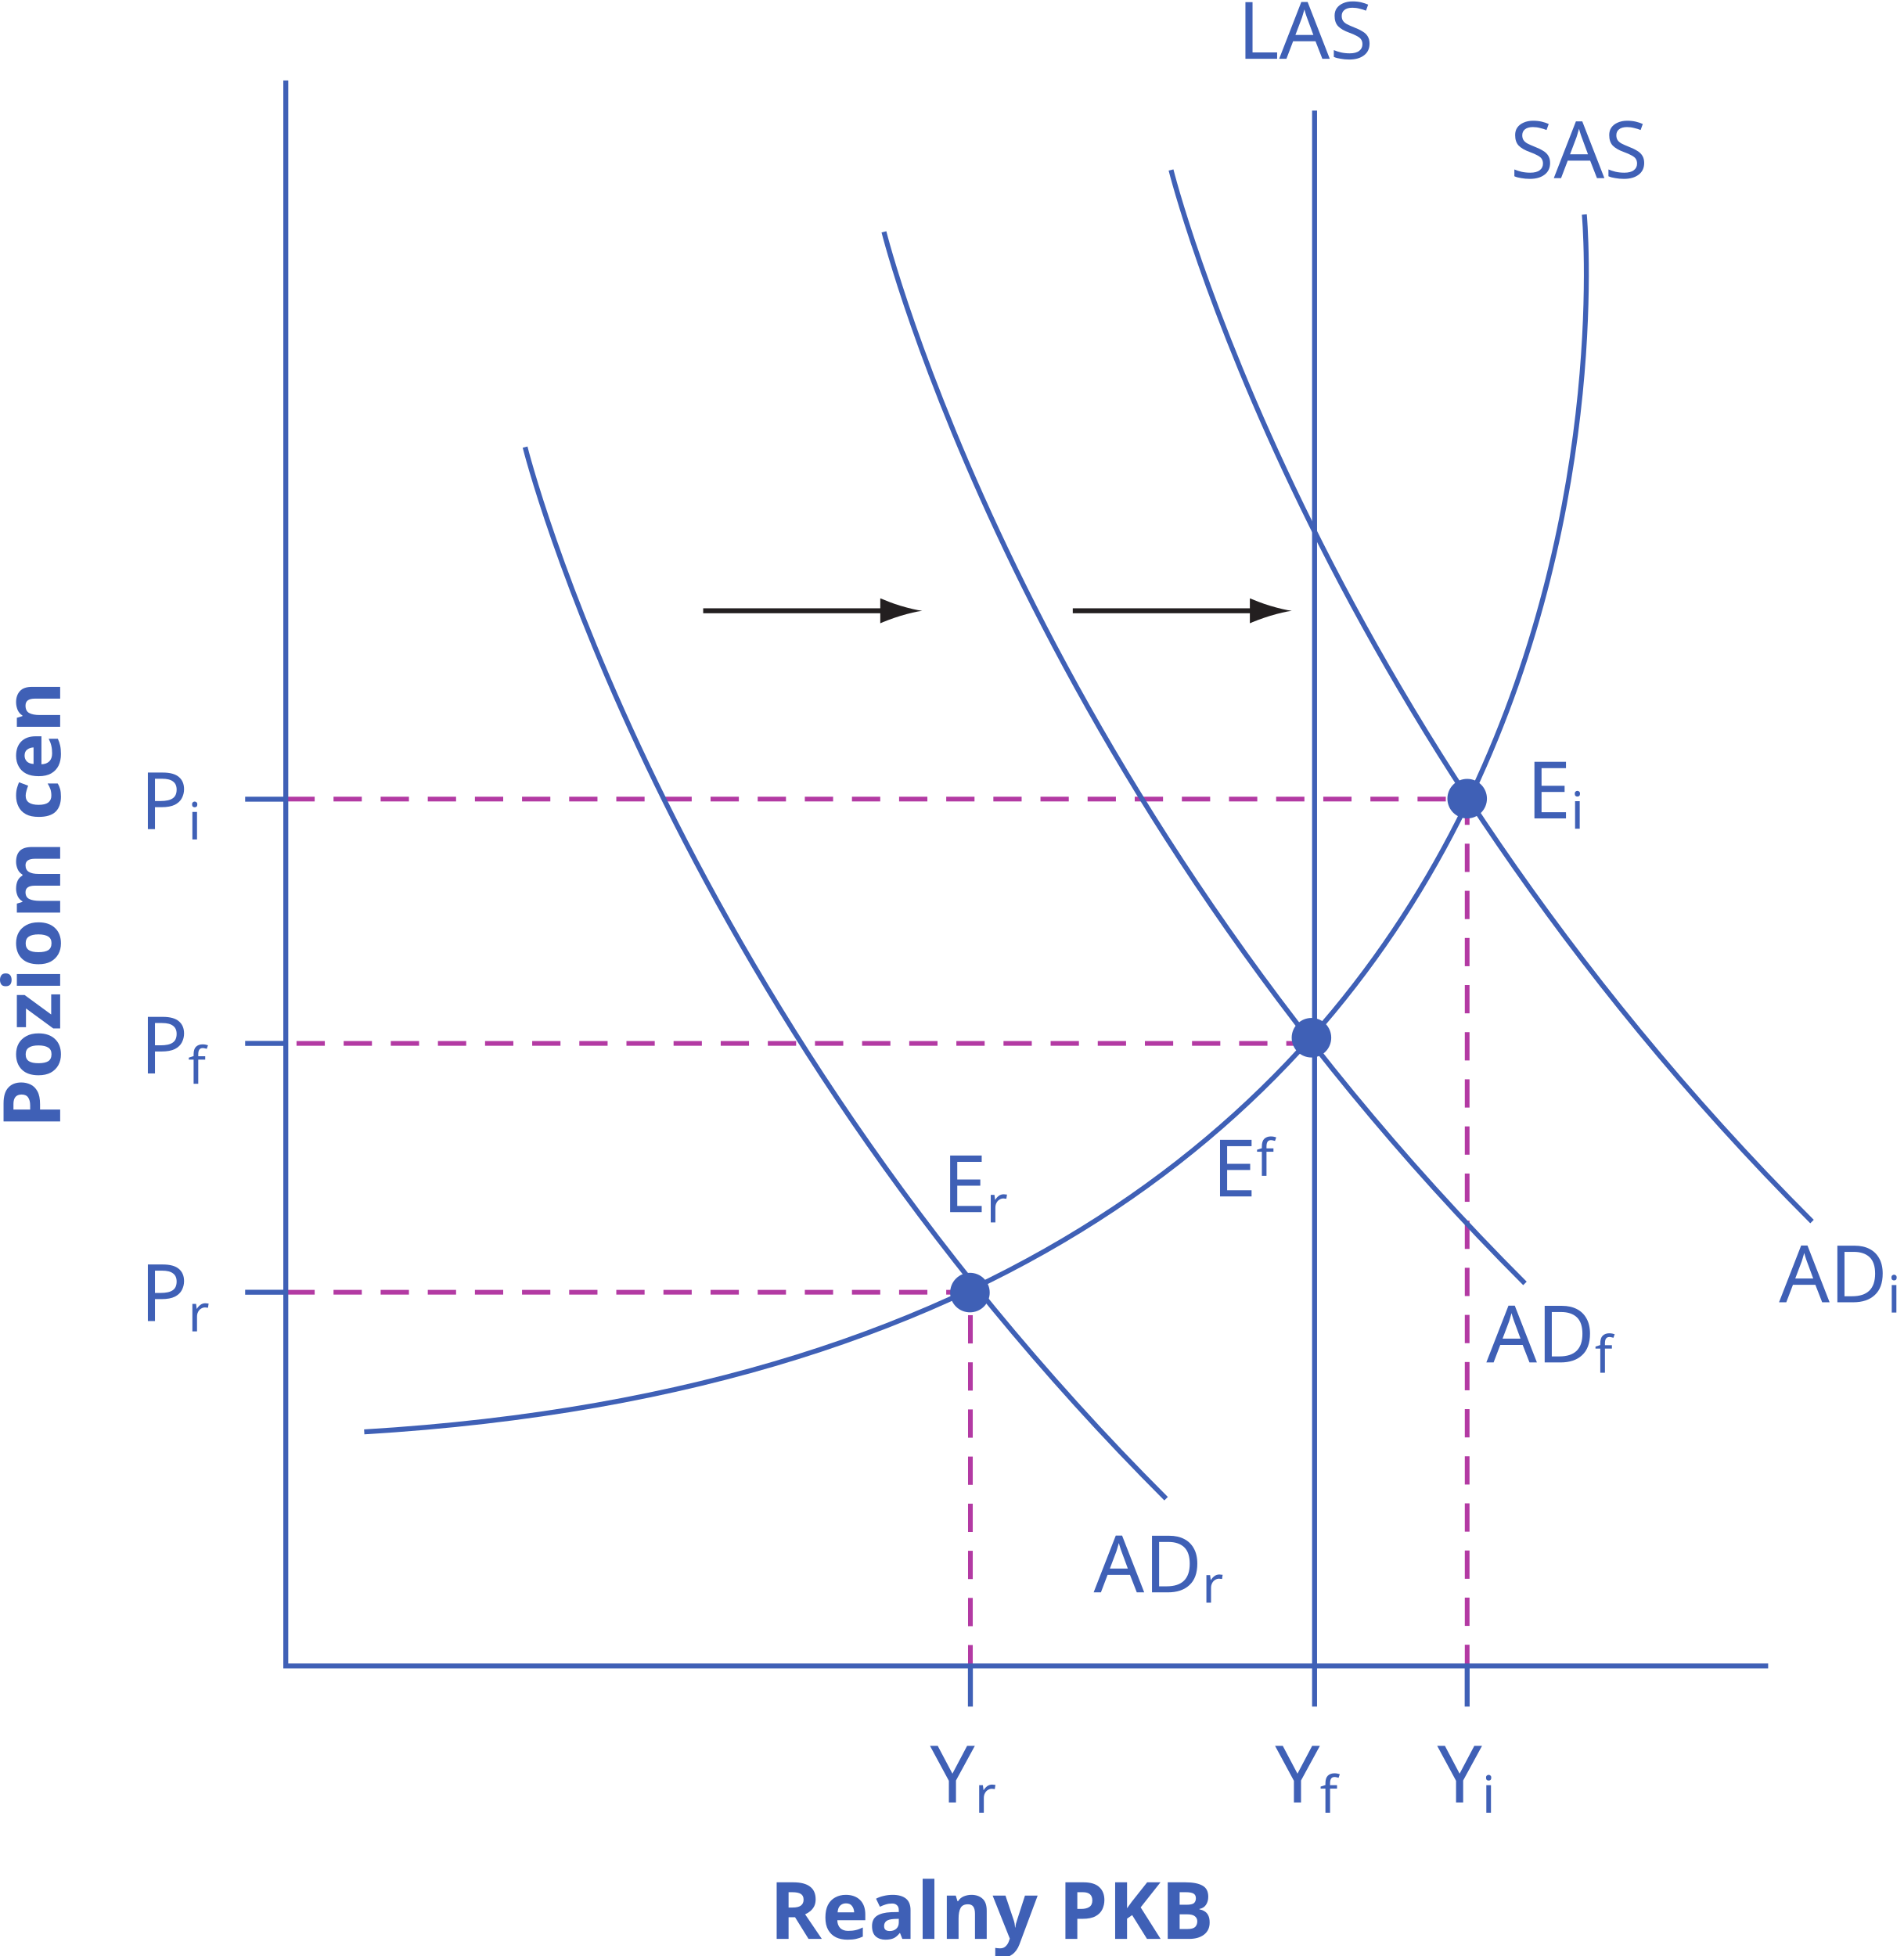
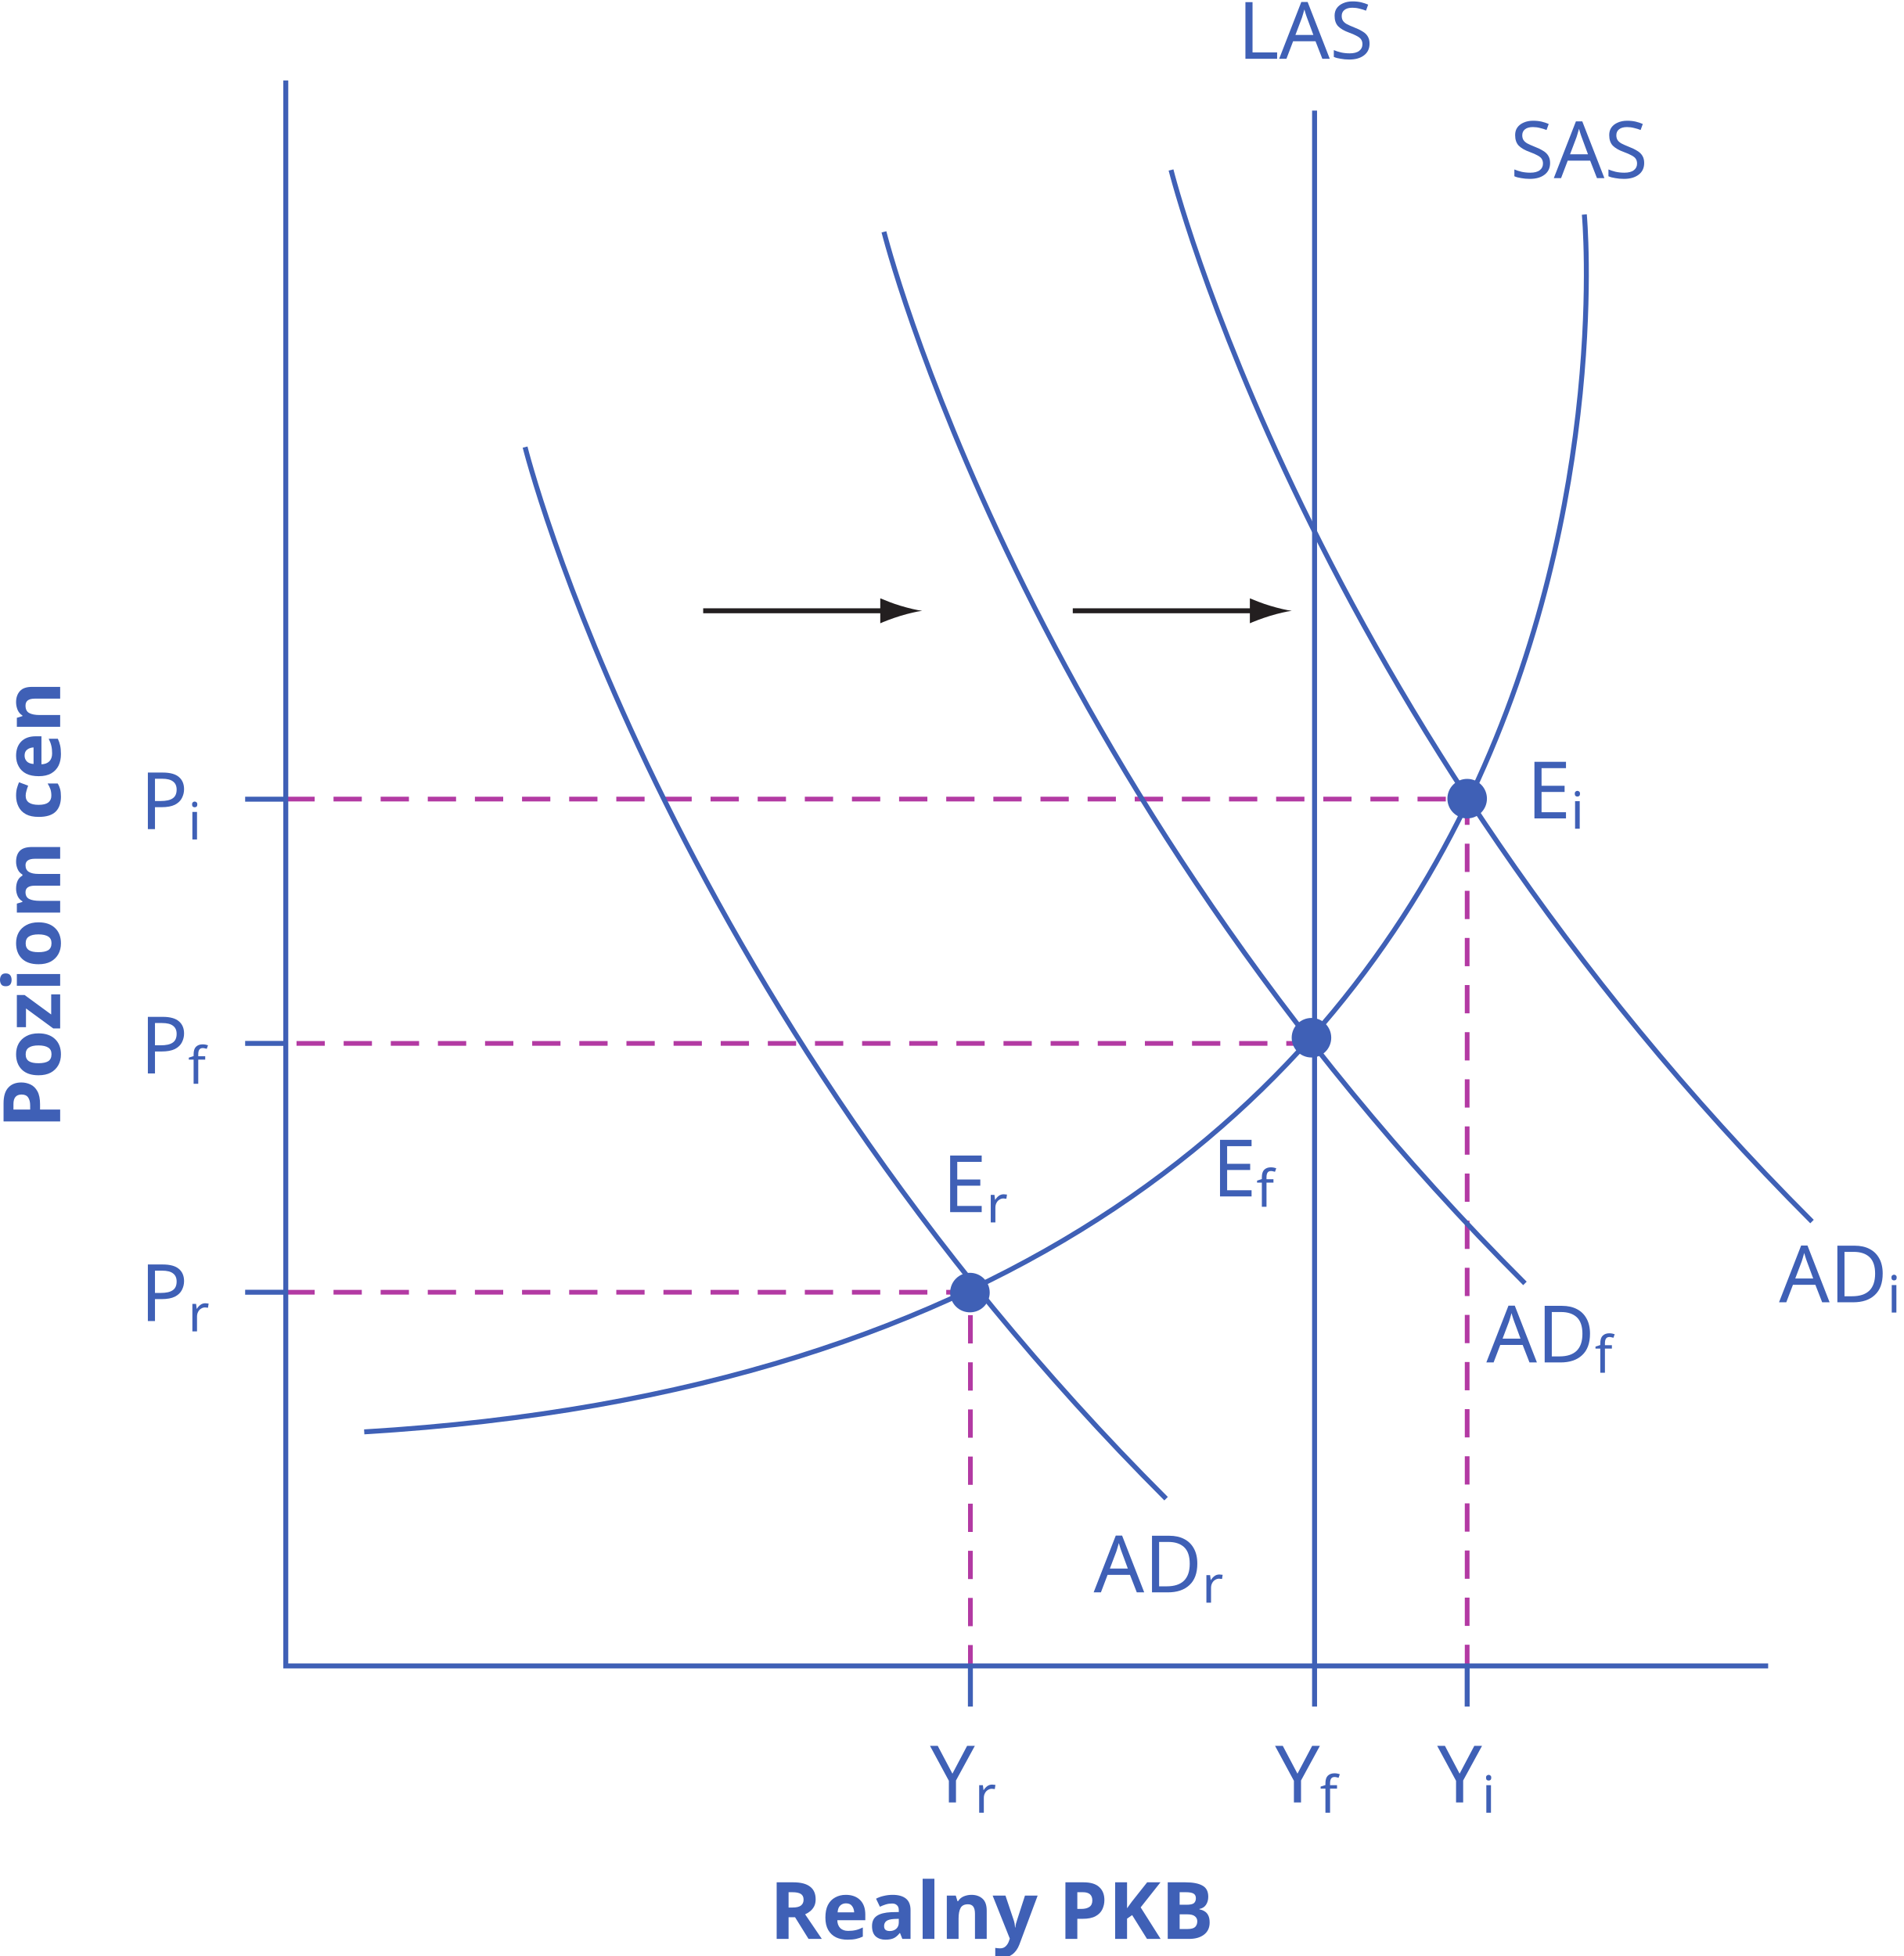
<svg xmlns="http://www.w3.org/2000/svg" version="1.1" id="svg19524" width="256.399" height="263.509" viewBox="0 0 256.399 263.509">
  <defs id="defs19528" />
  <g id="g19532" transform="matrix(1.333333,0,0,-1.333333,-1.412332,266.0669)">
-     <g id="g4054">
+     <g id="g1">
      <path d="m 29.989,68.984 h 69.096 v -37.908" style="fill:none;stroke:#b33aa3;stroke-width:0.476;stroke-linecap:butt;stroke-linejoin:miter;stroke-miterlimit:4;stroke-dasharray:2.857, 1.904;stroke-dashoffset:0;stroke-opacity:1" id="path19536" />
      <path d="M 29.989,118.813 H 149.267 v -87.588" style="fill:none;stroke:#b33aa3;stroke-width:0.476;stroke-linecap:butt;stroke-linejoin:miter;stroke-miterlimit:4;stroke-dasharray:2.857, 1.904;stroke-dashoffset:0;stroke-opacity:1" id="path19538" />
      <path d="M 133.852,94.126 H 29.852" style="fill:none;stroke:#b33aa3;stroke-width:0.476;stroke-linecap:butt;stroke-linejoin:miter;stroke-miterlimit:4;stroke-dasharray:2.857, 1.904;stroke-dashoffset:0;stroke-opacity:1" id="path19540" />
      <path d="m 149.267,31.085 v -3.965" style="fill:none;stroke:#3f60b6;stroke-width:0.5;stroke-linecap:butt;stroke-linejoin:miter;stroke-miterlimit:4;stroke-dasharray:none;stroke-opacity:1" id="path19574" />
      <path d="m 133.852,31.085 v -3.965" style="fill:none;stroke:#3f60b6;stroke-width:0.5;stroke-linecap:butt;stroke-linejoin:miter;stroke-miterlimit:4;stroke-dasharray:none;stroke-opacity:1" id="path19582" />
      <path d="m 99.085,31.085 v -3.965" style="fill:none;stroke:#3f60b6;stroke-width:0.5;stroke-linecap:butt;stroke-linejoin:miter;stroke-miterlimit:4;stroke-dasharray:none;stroke-opacity:1" id="path19584" />
      <path d="m 25.823,94.126 h 4.08" style="fill:none;stroke:#3f60b6;stroke-width:0.5;stroke-linecap:butt;stroke-linejoin:miter;stroke-miterlimit:4;stroke-dasharray:none;stroke-opacity:1" id="path19586" />
      <path d="m 25.823,118.801 h 4.08" style="fill:none;stroke:#3f60b6;stroke-width:0.5;stroke-linecap:butt;stroke-linejoin:miter;stroke-miterlimit:4;stroke-dasharray:none;stroke-opacity:1" id="path19594" />
      <path d="m 25.823,68.984 h 4.08" style="fill:none;stroke:#3f60b6;stroke-width:0.5;stroke-linecap:butt;stroke-linejoin:miter;stroke-miterlimit:4;stroke-dasharray:none;stroke-opacity:1" id="path19602" />
      <path d="m 133.852,31.126 v 157.25" style="fill:none;stroke:#3f60b6;stroke-width:0.5;stroke-linecap:butt;stroke-linejoin:miter;stroke-miterlimit:4;stroke-dasharray:none;stroke-opacity:1" id="path19604" />
      <path d="m 119.353,182.376 c 0,0 13.75,-55.25 64.75,-106.25" style="fill:none;stroke:#3f60b6;stroke-width:0.5;stroke-linecap:butt;stroke-linejoin:miter;stroke-miterlimit:4;stroke-dasharray:none;stroke-opacity:1" id="path19606" />
      <path d="m 90.352,176.126 c 0,0 13.75,-55.25 64.75,-106.25" style="fill:none;stroke:#3f60b6;stroke-width:0.5;stroke-linecap:butt;stroke-linejoin:miter;stroke-miterlimit:4;stroke-dasharray:none;stroke-opacity:1" id="path19608" />
      <path d="m 54.102,154.376 c 0,0 13.75,-55.25 64.75,-106.25" style="fill:none;stroke:#3f60b6;stroke-width:0.5;stroke-linecap:butt;stroke-linejoin:miter;stroke-miterlimit:4;stroke-dasharray:none;stroke-opacity:1" id="path19610" />
      <path d="m 150.681,120.27 c 0.778,-0.778 0.778,-2.051 0,-2.828 -0.777,-0.778 -2.05,-0.778 -2.828,0 -0.777,0.777 -0.777,2.05 0,2.828 0.778,0.777 2.051,0.777 2.828,0" style="fill:#3f60b6;fill-opacity:1;fill-rule:nonzero;stroke:none;stroke-width:0.1" id="path19612" />
      <path d="m 100.453,70.364 c 0.778,-0.777 0.778,-2.051 0,-2.828 -0.778,-0.778 -2.05,-0.778 -2.828,0 -0.778,0.777 -0.778,2.051 0,2.828 0.778,0.777 2.05,0.777 2.828,0" style="fill:#3f60b6;fill-opacity:1;fill-rule:nonzero;stroke:none;stroke-width:0.1" id="path19614" />
      <path d="M 179.672,31.225 H 29.928 v 160.197" style="fill:none;stroke:#3f60b6;stroke-width:0.5;stroke-linecap:butt;stroke-linejoin:miter;stroke-miterlimit:4;stroke-dasharray:none;stroke-opacity:1" id="path19616" />
      <path d="m 134.953,96.114 c 0.777,-0.777 0.777,-2.051 0,-2.828 -0.777,-0.778 -2.051,-0.778 -2.828,0 -0.778,0.777 -0.778,2.051 0,2.828 0.777,0.777 2.051,0.777 2.828,0" style="fill:#3f60b6;fill-opacity:1;fill-rule:nonzero;stroke:none;stroke-width:0.1" id="path19622" />
      <path d="m 161.102,177.876 c 0,0 10.75,-115 -123.25,-123" style="fill:none;stroke:#3f60b6;stroke-width:0.5;stroke-linecap:butt;stroke-linejoin:miter;stroke-miterlimit:4;stroke-dasharray:none;stroke-opacity:1" id="path19624" />
      <path d="m 72.092,137.838 h 18.734" style="fill:none;stroke:#231f20;stroke-width:0.5;stroke-linecap:butt;stroke-linejoin:miter;stroke-miterlimit:4;stroke-dasharray:none;stroke-opacity:1" id="path19626" />
      <path d="m 92.006,138.35 c -0.826,0.25 -1.363,0.48 -2.025,0.746 v -2.522 c 0.236,0.112 1.199,0.496 2.025,0.745 0.884,0.267 1.688,0.451 2.209,0.515 -0.521,0.066 -1.324,0.249 -2.209,0.516" style="fill:#231f20;fill-opacity:1;fill-rule:nonzero;stroke:none;stroke-width:0.1" id="path19628" />
      <path d="m 109.427,137.838 h 18.735" style="fill:none;stroke:#231f20;stroke-width:0.5;stroke-linecap:butt;stroke-linejoin:miter;stroke-miterlimit:4;stroke-dasharray:none;stroke-opacity:1" id="path19630" />
      <path d="m 129.342,138.35 c -0.827,0.25 -1.364,0.48 -2.026,0.746 v -2.522 c 0.237,0.112 1.199,0.496 2.026,0.745 0.884,0.267 1.687,0.451 2.209,0.515 -0.522,0.066 -1.325,0.249 -2.209,0.516" style="fill:#231f20;fill-opacity:1;fill-rule:nonzero;stroke:none;stroke-width:0.1" id="path19632" />
      <text xml:space="preserve" transform="scale(1,-1)" style="font-style:normal;font-variant:normal;font-weight:bold;font-stretch:normal;font-size:8px;font-family:sans-serif;-inkscape-font-specification:'sans-serif Bold';writing-mode:lr-tb;fill:#3f60b6;fill-opacity:1;fill-rule:nonzero;stroke:none" id="text8085-3-06-4-0-2-76-8" x="78.798" y="-3.645">
        <tspan id="tspan8083-2-2-30-6-6-73-9" x="78.798" y="-3.645" style="font-style:normal;font-variant:normal;font-weight:bold;font-stretch:normal;font-family:sans-serif;-inkscape-font-specification:'sans-serif Bold'">Realny PKB</tspan>
      </text>
      <text xml:space="preserve" transform="scale(1,-1)" style="font-variant:normal;font-weight:normal;font-size:8px;font-family:ArialMT;-inkscape-font-specification:ArialMT;writing-mode:lr-tb;fill:#3f60b6;fill-opacity:1;fill-rule:nonzero;stroke:none" id="text8085-3-06-4-0-2-76-8-0-0" x="153.628" y="-181.555">
        <tspan id="tspan8083-2-2-30-6-6-73-9-5-3" x="153.628" y="-181.555" style="font-style:normal;font-variant:normal;font-weight:normal;font-stretch:normal;font-family:sans-serif;-inkscape-font-specification:sans-serif">SAS</tspan>
      </text>
      <text xml:space="preserve" transform="scale(1,-1)" style="font-variant:normal;font-weight:normal;font-size:8px;font-family:ArialMT;-inkscape-font-specification:ArialMT;writing-mode:lr-tb;fill:#3f60b6;fill-opacity:1;fill-rule:nonzero;stroke:none" id="text8085-3-06-4-0-2-76-8-0-0-4" x="126.086" y="-193.613">
        <tspan id="tspan8083-2-2-30-6-6-73-9-5-3-9" x="126.086" y="-193.613" style="font-style:normal;font-variant:normal;font-weight:normal;font-stretch:normal;font-family:sans-serif;-inkscape-font-specification:sans-serif">LAS</tspan>
      </text>
      <text xml:space="preserve" transform="scale(1,-1)" style="font-variant:normal;font-weight:normal;font-size:8px;font-family:ArialMT;-inkscape-font-specification:ArialMT;writing-mode:lr-tb;fill:#3f60b6;fill-opacity:1;fill-rule:nonzero;stroke:none" id="text8085-3-06-4-0-2-76-8-0-0-2" x="15.215" y="-115.774">
        <tspan id="tspan8083-2-2-30-6-6-73-9-5-3-0" x="15.215" y="-115.774" style="font-style:normal;font-variant:normal;font-weight:normal;font-stretch:normal;font-family:sans-serif;-inkscape-font-specification:sans-serif">P<tspan style="font-size:65%;baseline-shift:sub" id="tspan3757">i</tspan>
        </tspan>
      </text>
      <text xml:space="preserve" transform="scale(1,-1)" style="font-variant:normal;font-weight:normal;font-size:8px;font-family:ArialMT;-inkscape-font-specification:ArialMT;writing-mode:lr-tb;fill:#3f60b6;fill-opacity:1;fill-rule:nonzero;stroke:none" id="text8085-3-06-4-0-2-76-8-0-0-9" x="15.215" y="-91.087">
        <tspan id="tspan8083-2-2-30-6-6-73-9-5-3-6" x="15.215" y="-91.087" style="font-style:normal;font-variant:normal;font-weight:normal;font-stretch:normal;font-family:sans-serif;-inkscape-font-specification:sans-serif">P<tspan style="font-size:65%;baseline-shift:sub" id="tspan3759">f</tspan>
        </tspan>
      </text>
      <text xml:space="preserve" transform="scale(1,-1)" style="font-variant:normal;font-weight:normal;font-size:8px;font-family:ArialMT;-inkscape-font-specification:ArialMT;writing-mode:lr-tb;fill:#3f60b6;fill-opacity:1;fill-rule:nonzero;stroke:none" id="text8085-3-06-4-0-2-76-8-0-0-1" x="15.215" y="-66.068">
        <tspan id="tspan8083-2-2-30-6-6-73-9-5-3-2" x="15.215" y="-66.068" style="font-style:normal;font-variant:normal;font-weight:normal;font-stretch:normal;font-family:sans-serif;-inkscape-font-specification:sans-serif">P<tspan style="font-size:65%;baseline-shift:sub" id="tspan3761">r</tspan>
        </tspan>
      </text>
      <text xml:space="preserve" transform="scale(1,-1)" style="font-variant:normal;font-weight:normal;font-size:8px;font-family:ArialMT;-inkscape-font-specification:ArialMT;writing-mode:lr-tb;fill:#3f60b6;fill-opacity:1;fill-rule:nonzero;stroke:none" id="text8085-3-06-4-0-2-76-8-0-0-3" x="95.005" y="-17.433">
        <tspan id="tspan8083-2-2-30-6-6-73-9-5-3-1" x="95.005" y="-17.433" style="font-style:normal;font-variant:normal;font-weight:normal;font-stretch:normal;font-family:sans-serif;-inkscape-font-specification:sans-serif">Y<tspan style="font-size:65%;baseline-shift:sub" id="tspan3763">r</tspan>
        </tspan>
      </text>
      <text xml:space="preserve" transform="scale(1,-1)" style="font-variant:normal;font-weight:normal;font-size:8px;font-family:ArialMT;-inkscape-font-specification:ArialMT;writing-mode:lr-tb;fill:#3f60b6;fill-opacity:1;fill-rule:nonzero;stroke:none" id="text8085-3-06-4-0-2-76-8-0-0-0" x="129.858" y="-17.433">
        <tspan id="tspan8083-2-2-30-6-6-73-9-5-3-5" x="129.858" y="-17.433" style="font-style:normal;font-variant:normal;font-weight:normal;font-stretch:normal;font-family:sans-serif;-inkscape-font-specification:sans-serif">Y<tspan style="font-size:65%;baseline-shift:sub" id="tspan3765">f</tspan>
        </tspan>
      </text>
      <text xml:space="preserve" transform="scale(1,-1)" style="font-variant:normal;font-weight:normal;font-size:8px;font-family:ArialMT;-inkscape-font-specification:ArialMT;writing-mode:lr-tb;fill:#3f60b6;fill-opacity:1;fill-rule:nonzero;stroke:none" id="text8085-3-06-4-0-2-76-8-0-0-7" x="146.238" y="-17.433">
        <tspan id="tspan8083-2-2-30-6-6-73-9-5-3-7" x="146.238" y="-17.433" style="font-style:normal;font-variant:normal;font-weight:normal;font-stretch:normal;font-family:sans-serif;-inkscape-font-specification:sans-serif">Y<tspan style="font-size:65%;baseline-shift:sub" id="tspan3767">i</tspan>
        </tspan>
      </text>
      <text xml:space="preserve" transform="scale(1,-1)" style="font-variant:normal;font-weight:normal;font-size:8px;font-family:ArialMT;-inkscape-font-specification:ArialMT;writing-mode:lr-tb;fill:#3f60b6;fill-opacity:1;fill-rule:nonzero;stroke:none" id="text8085-3-06-4-0-2-76-8-0-0-06" x="111.537" y="-38.66">
        <tspan id="tspan8083-2-2-30-6-6-73-9-5-3-4" x="111.537" y="-38.66" style="font-style:normal;font-variant:normal;font-weight:normal;font-stretch:normal;font-family:sans-serif;-inkscape-font-specification:sans-serif">AD<tspan style="font-size:65%;baseline-shift:sub" id="tspan3755">r</tspan>
        </tspan>
      </text>
      <text xml:space="preserve" transform="scale(1,-1)" style="font-variant:normal;font-weight:normal;font-size:8px;font-family:ArialMT;-inkscape-font-specification:ArialMT;writing-mode:lr-tb;fill:#3f60b6;fill-opacity:1;fill-rule:nonzero;stroke:none" id="text8085-3-06-4-0-2-76-8-0-0-48" x="151.202" y="-61.89">
        <tspan id="tspan8083-2-2-30-6-6-73-9-5-3-58" x="151.202" y="-61.89" style="font-style:normal;font-variant:normal;font-weight:normal;font-stretch:normal;font-family:sans-serif;-inkscape-font-specification:sans-serif">AD<tspan style="font-size:65%;baseline-shift:sub" id="tspan3749">f</tspan>
        </tspan>
      </text>
      <text xml:space="preserve" transform="scale(1,-1)" style="font-variant:normal;font-weight:normal;font-size:8px;font-family:ArialMT;-inkscape-font-specification:ArialMT;writing-mode:lr-tb;fill:#3f60b6;fill-opacity:1;fill-rule:nonzero;stroke:none" id="text8085-3-06-4-0-2-76-8-0-0-066" x="180.768" y="-67.968">
        <tspan id="tspan8083-2-2-30-6-6-73-9-5-3-46" x="180.768" y="-67.968" style="font-style:normal;font-variant:normal;font-weight:normal;font-stretch:normal;font-family:sans-serif;-inkscape-font-specification:sans-serif">AD<tspan style="font-size:65%;baseline-shift:sub" id="tspan3747">i</tspan>
        </tspan>
      </text>
      <text xml:space="preserve" transform="scale(1,-1)" style="font-variant:normal;font-weight:normal;font-size:8px;font-family:ArialMT;-inkscape-font-specification:ArialMT;writing-mode:lr-tb;fill:#3f60b6;fill-opacity:1;fill-rule:nonzero;stroke:none" id="text8085-3-06-4-0-2-76-8-0-0-96" x="96.256" y="-77.079">
        <tspan id="tspan8083-2-2-30-6-6-73-9-5-3-07" x="96.256" y="-77.079" style="font-style:normal;font-variant:normal;font-weight:normal;font-stretch:normal;font-family:sans-serif;-inkscape-font-specification:sans-serif">E<tspan style="font-size:65%;baseline-shift:sub" id="tspan3753">r</tspan>
        </tspan>
      </text>
      <text xml:space="preserve" transform="scale(1,-1)" style="font-variant:normal;font-weight:normal;font-size:8px;font-family:ArialMT;-inkscape-font-specification:ArialMT;writing-mode:lr-tb;fill:#3f60b6;fill-opacity:1;fill-rule:nonzero;stroke:none" id="text8085-3-06-4-0-2-76-8-0-0-01" x="123.518" y="-78.663">
-         <tspan id="tspan8083-2-2-30-6-6-73-9-5-3-3" x="123.518" y="-78.663" style="font-style:normal;font-variant:normal;font-weight:normal;font-stretch:normal;font-family:sans-serif;-inkscape-font-specification:sans-serif">E<tspan style="font-size:65%;baseline-shift:super" id="tspan3751">f</tspan>
+         <tspan id="tspan8083-2-2-30-6-6-73-9-5-3-3" x="123.518" y="-78.663" style="font-style:normal;font-variant:normal;font-weight:normal;font-stretch:normal;font-family:sans-serif;-inkscape-font-specification:sans-serif">E<tspan style="font-size:65%;baseline-shift:sub" id="tspan1">f</tspan>
        </tspan>
      </text>
      <text xml:space="preserve" transform="scale(1,-1)" style="font-variant:normal;font-weight:normal;font-size:8px;font-family:ArialMT;-inkscape-font-specification:ArialMT;writing-mode:lr-tb;fill:#3f60b6;fill-opacity:1;fill-rule:nonzero;stroke:none" id="text8085-3-06-4-0-2-76-8-0-0-26" x="155.282" y="-116.858">
        <tspan id="tspan8083-2-2-30-6-6-73-9-5-3-45" x="155.282" y="-116.858" style="font-style:normal;font-variant:normal;font-weight:normal;font-stretch:normal;font-family:sans-serif;-inkscape-font-specification:sans-serif">E<tspan style="font-size:65%;baseline-shift:sub" id="tspan3745">i</tspan>
        </tspan>
      </text>
      <text xml:space="preserve" transform="matrix(0,1,1,0,0,0)" style="font-style:normal;font-variant:normal;font-weight:bold;font-stretch:normal;font-size:8px;font-family:sans-serif;-inkscape-font-specification:'sans-serif Bold';writing-mode:lr-tb;fill:#3f60b6;fill-opacity:1;fill-rule:nonzero;stroke:none" id="text8085-3-06-4-0-2-6-6-3" x="85.525" y="7.137">
        <tspan id="tspan8083-2-2-30-6-6-43-5-0" x="85.525" y="7.137" style="font-style:normal;font-variant:normal;font-weight:bold;font-stretch:normal;font-family:sans-serif;-inkscape-font-specification:'sans-serif Bold'">Poziom cen</tspan>
      </text>
    </g>
  </g>
</svg>
